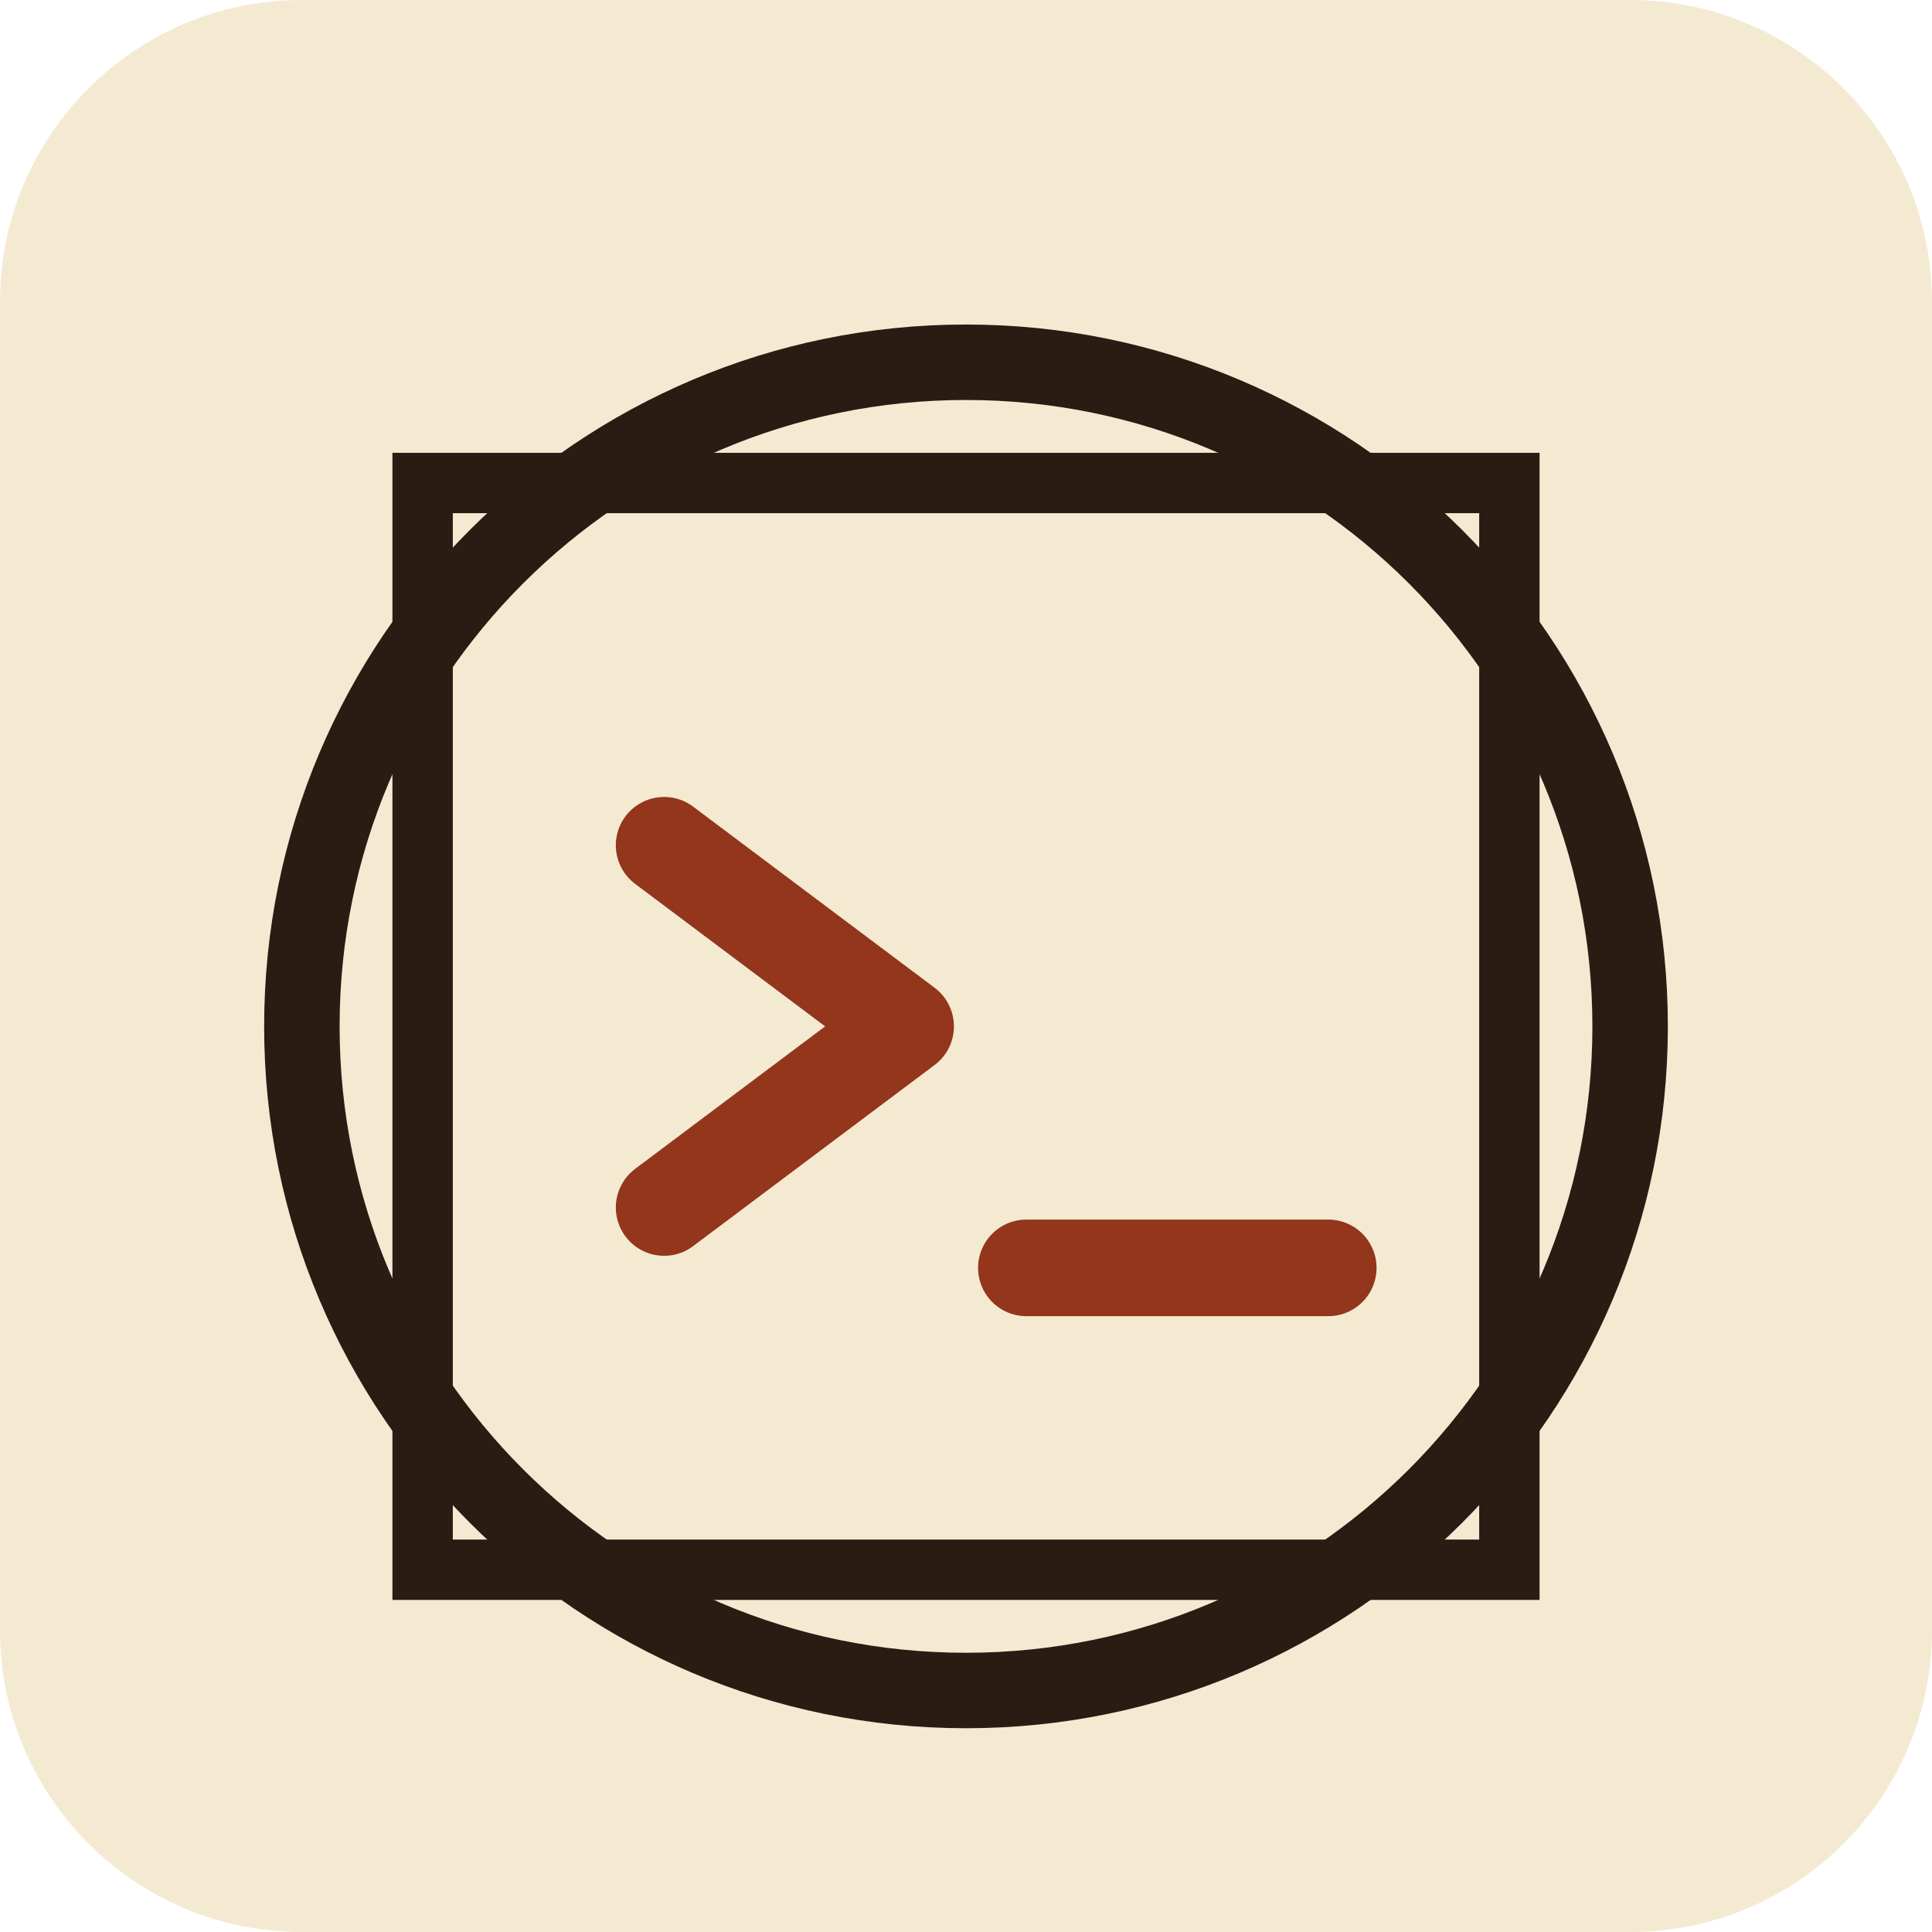
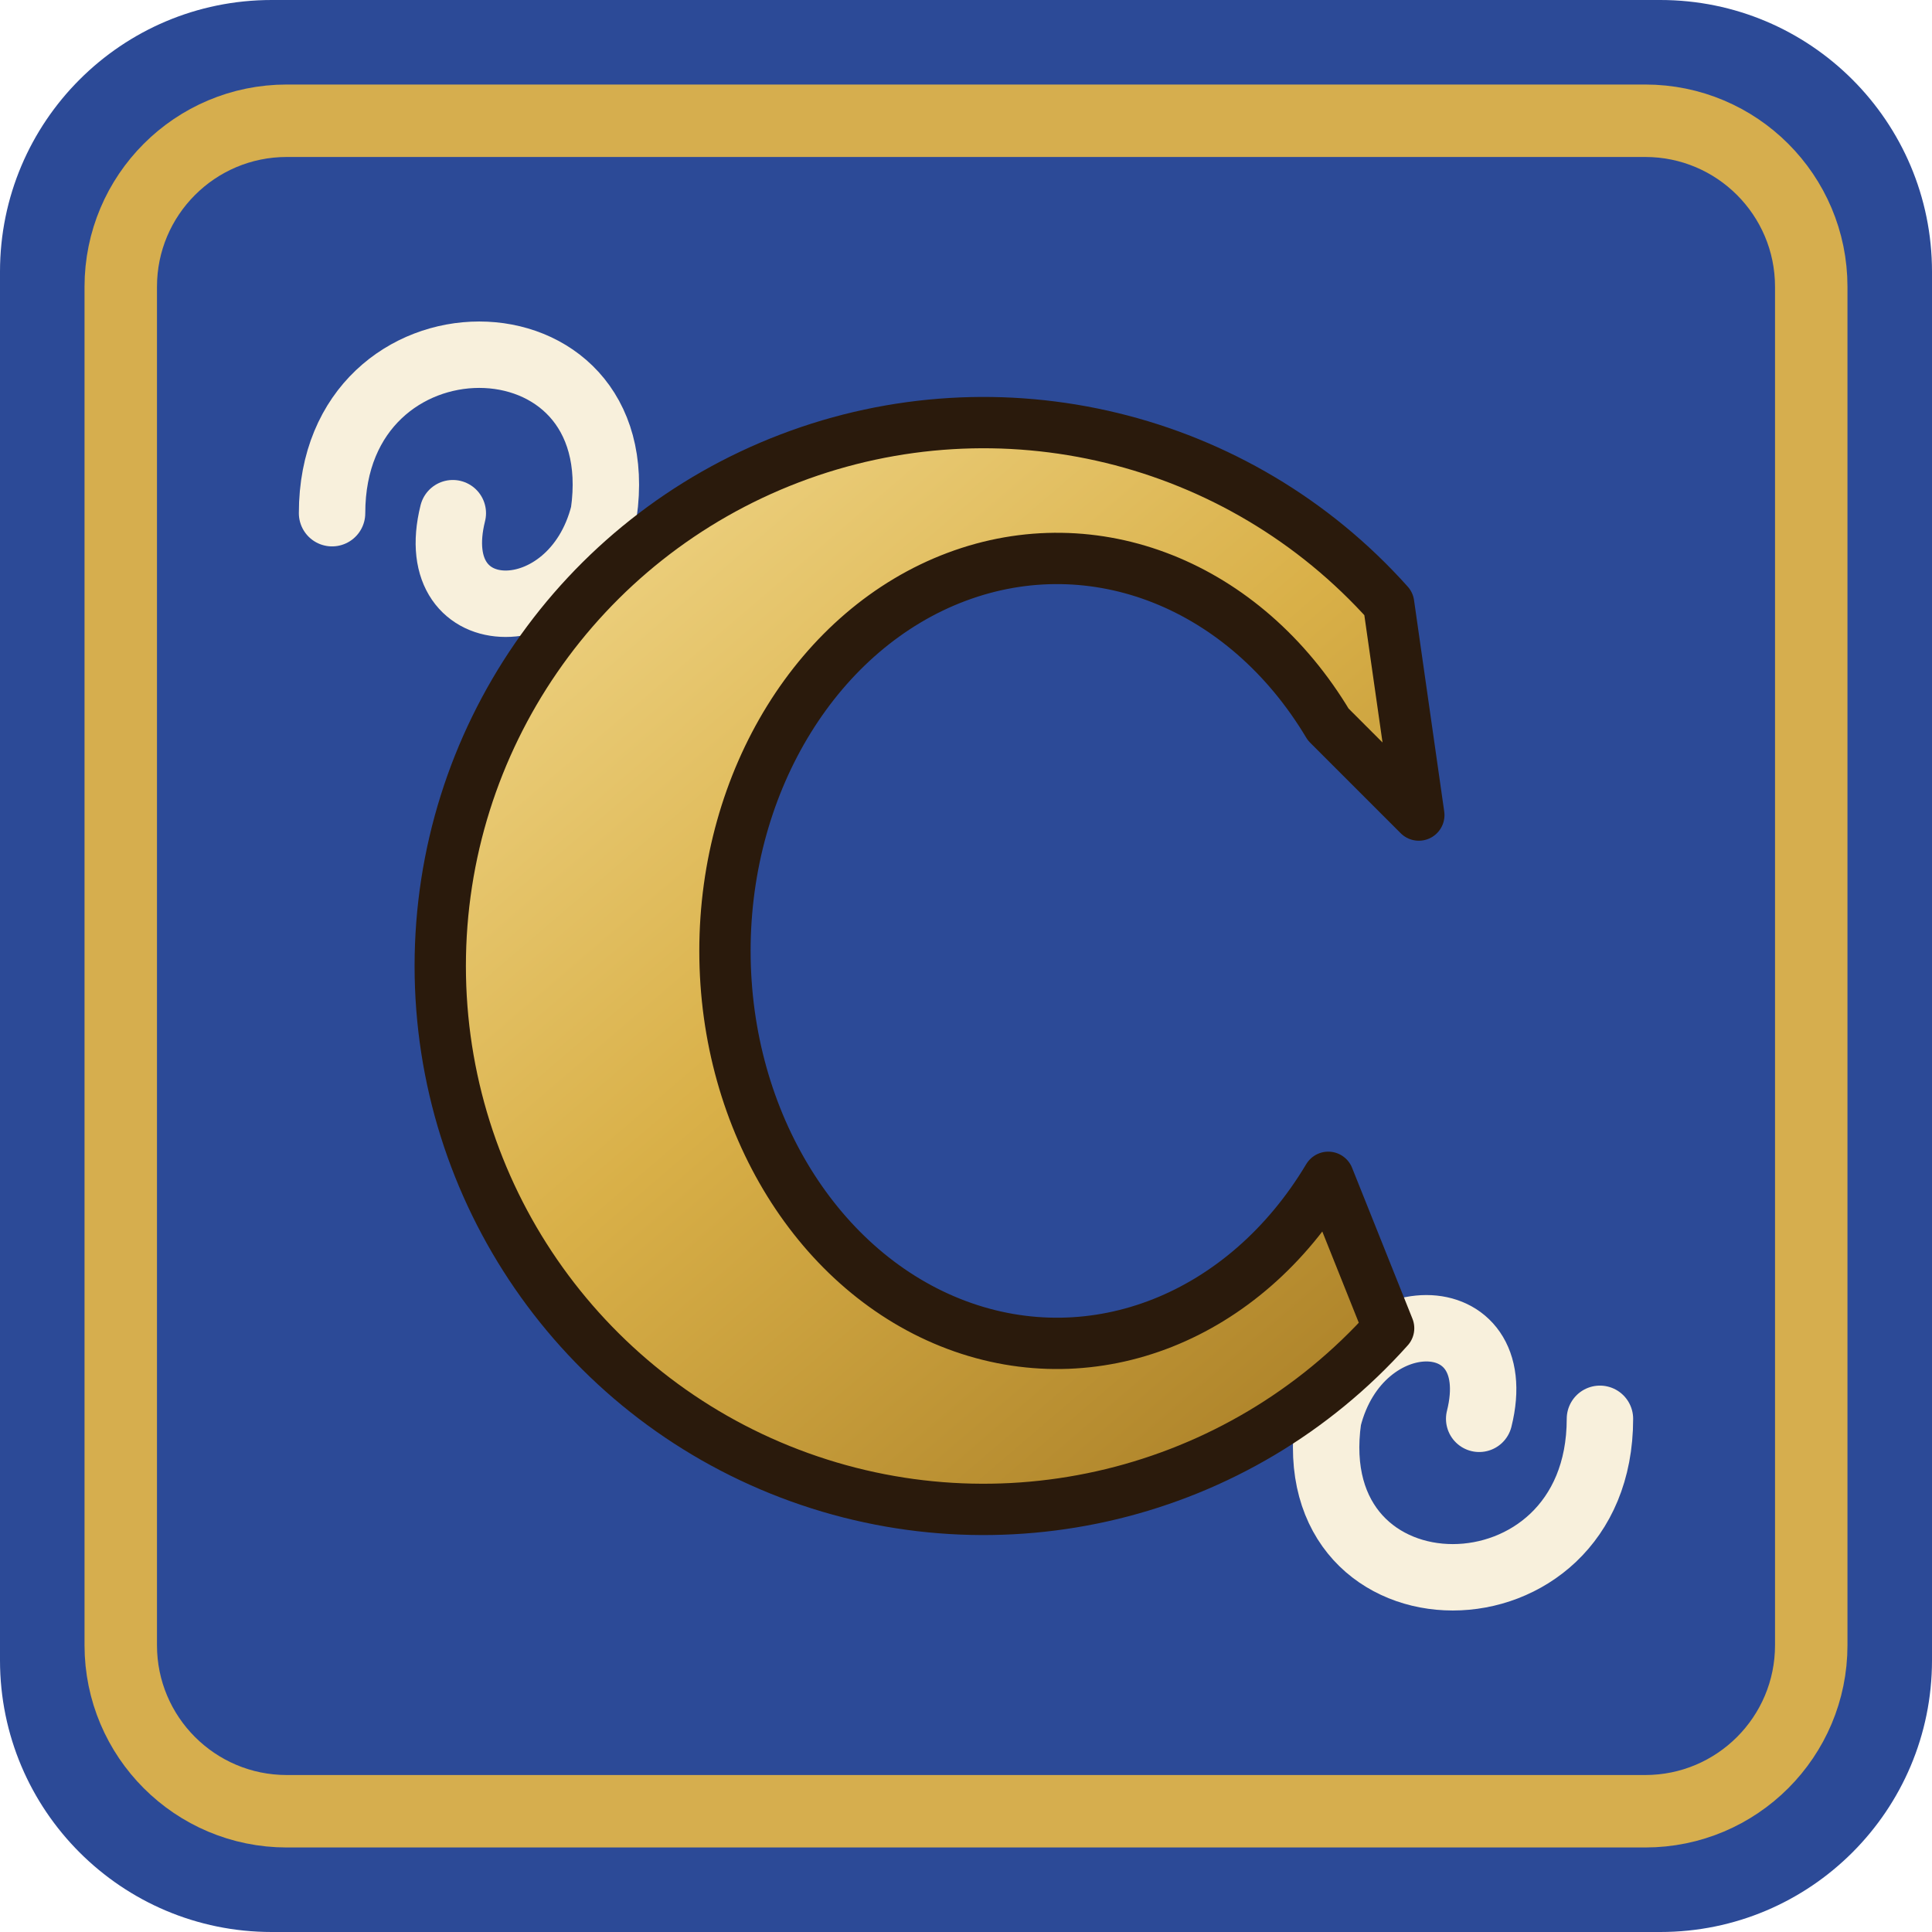
<svg xmlns="http://www.w3.org/2000/svg" viewBox="0 0 64 64">
-   <rect width="64" height="64" rx="10" fill="#f4ead2" />
-   <circle cx="32" cy="34" r="22" fill="none" stroke="#2a1c12" stroke-width="2.5" />
-   <rect x="14" y="16" width="36" height="36" fill="none" stroke="#2a1c12" stroke-width="2" />
-   <path d="M22 28l8 6-8 6M34 42h10" fill="none" stroke="#93361c" stroke-width="3.2" stroke-linecap="round" stroke-linejoin="round" />
+   <defs>
+     <linearGradient id="g" x1="14" y1="12" x2="50" y2="54" gradientUnits="userSpaceOnUse">
+       <stop offset="0" stop-color="#f6e09a" />
+       <stop offset="0.45" stop-color="#d9b048" />
+       <stop offset="1" stop-color="#9a6f1c" />
+     </linearGradient>
+   </defs>
+   <rect width="64" height="64" rx="9" fill="#2c4a97" />
+   <rect x="4" y="4" width="56" height="56" rx="5.5" fill="none" stroke="#d6ae4e" stroke-width="2.4" />
+   <g fill="none" stroke="#f8f0dc" stroke-width="2.2" stroke-linecap="round">
+     <path d="M11 17 C 11 10, 21 10, 20 17 C 19 21, 14 21, 15 17" />
+     <path d="M53 47 C 53 54, 43 54, 44 47 C 45 43, 50 43, 49 47" />
+   </g>
+   <path d="M44 24 L 47 27 L 46 20 A 18 18 0 1 0 46 44 L 44 39 A 11 13 0 1 1 44 24 Z" fill="url(#g)" stroke="#2a1a0c" stroke-width="1.7" stroke-linejoin="round" />
</svg>
